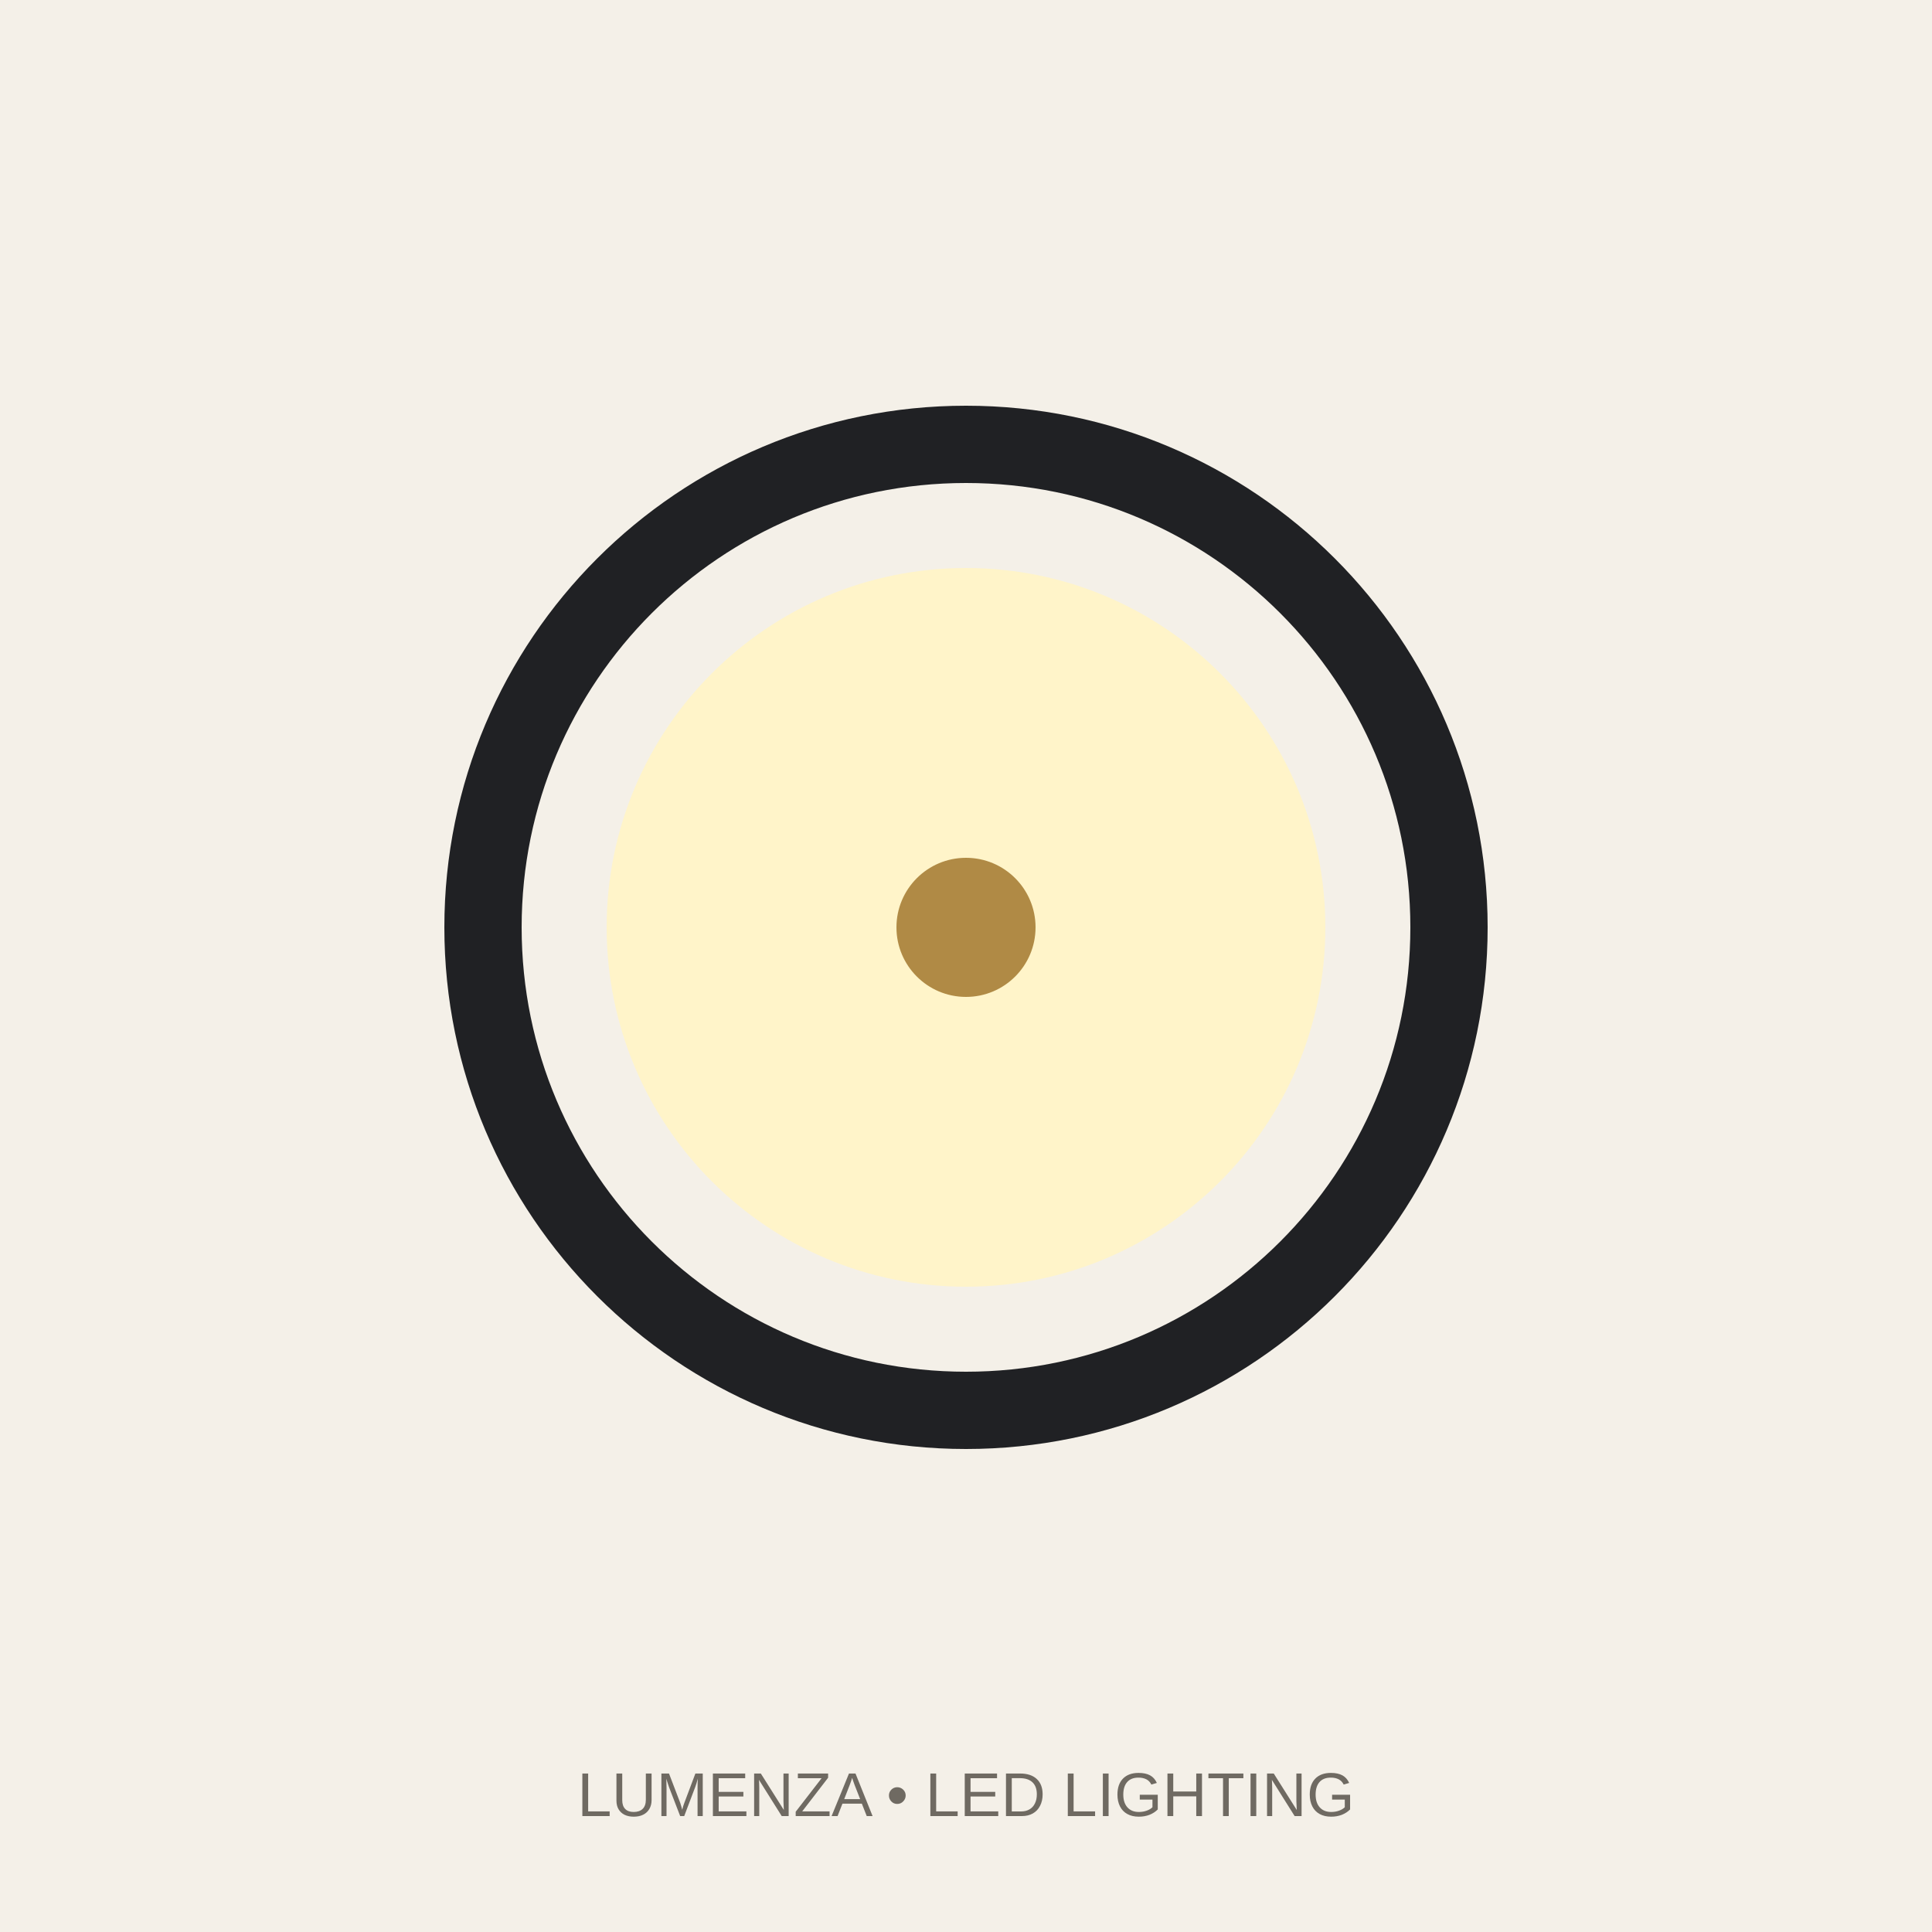
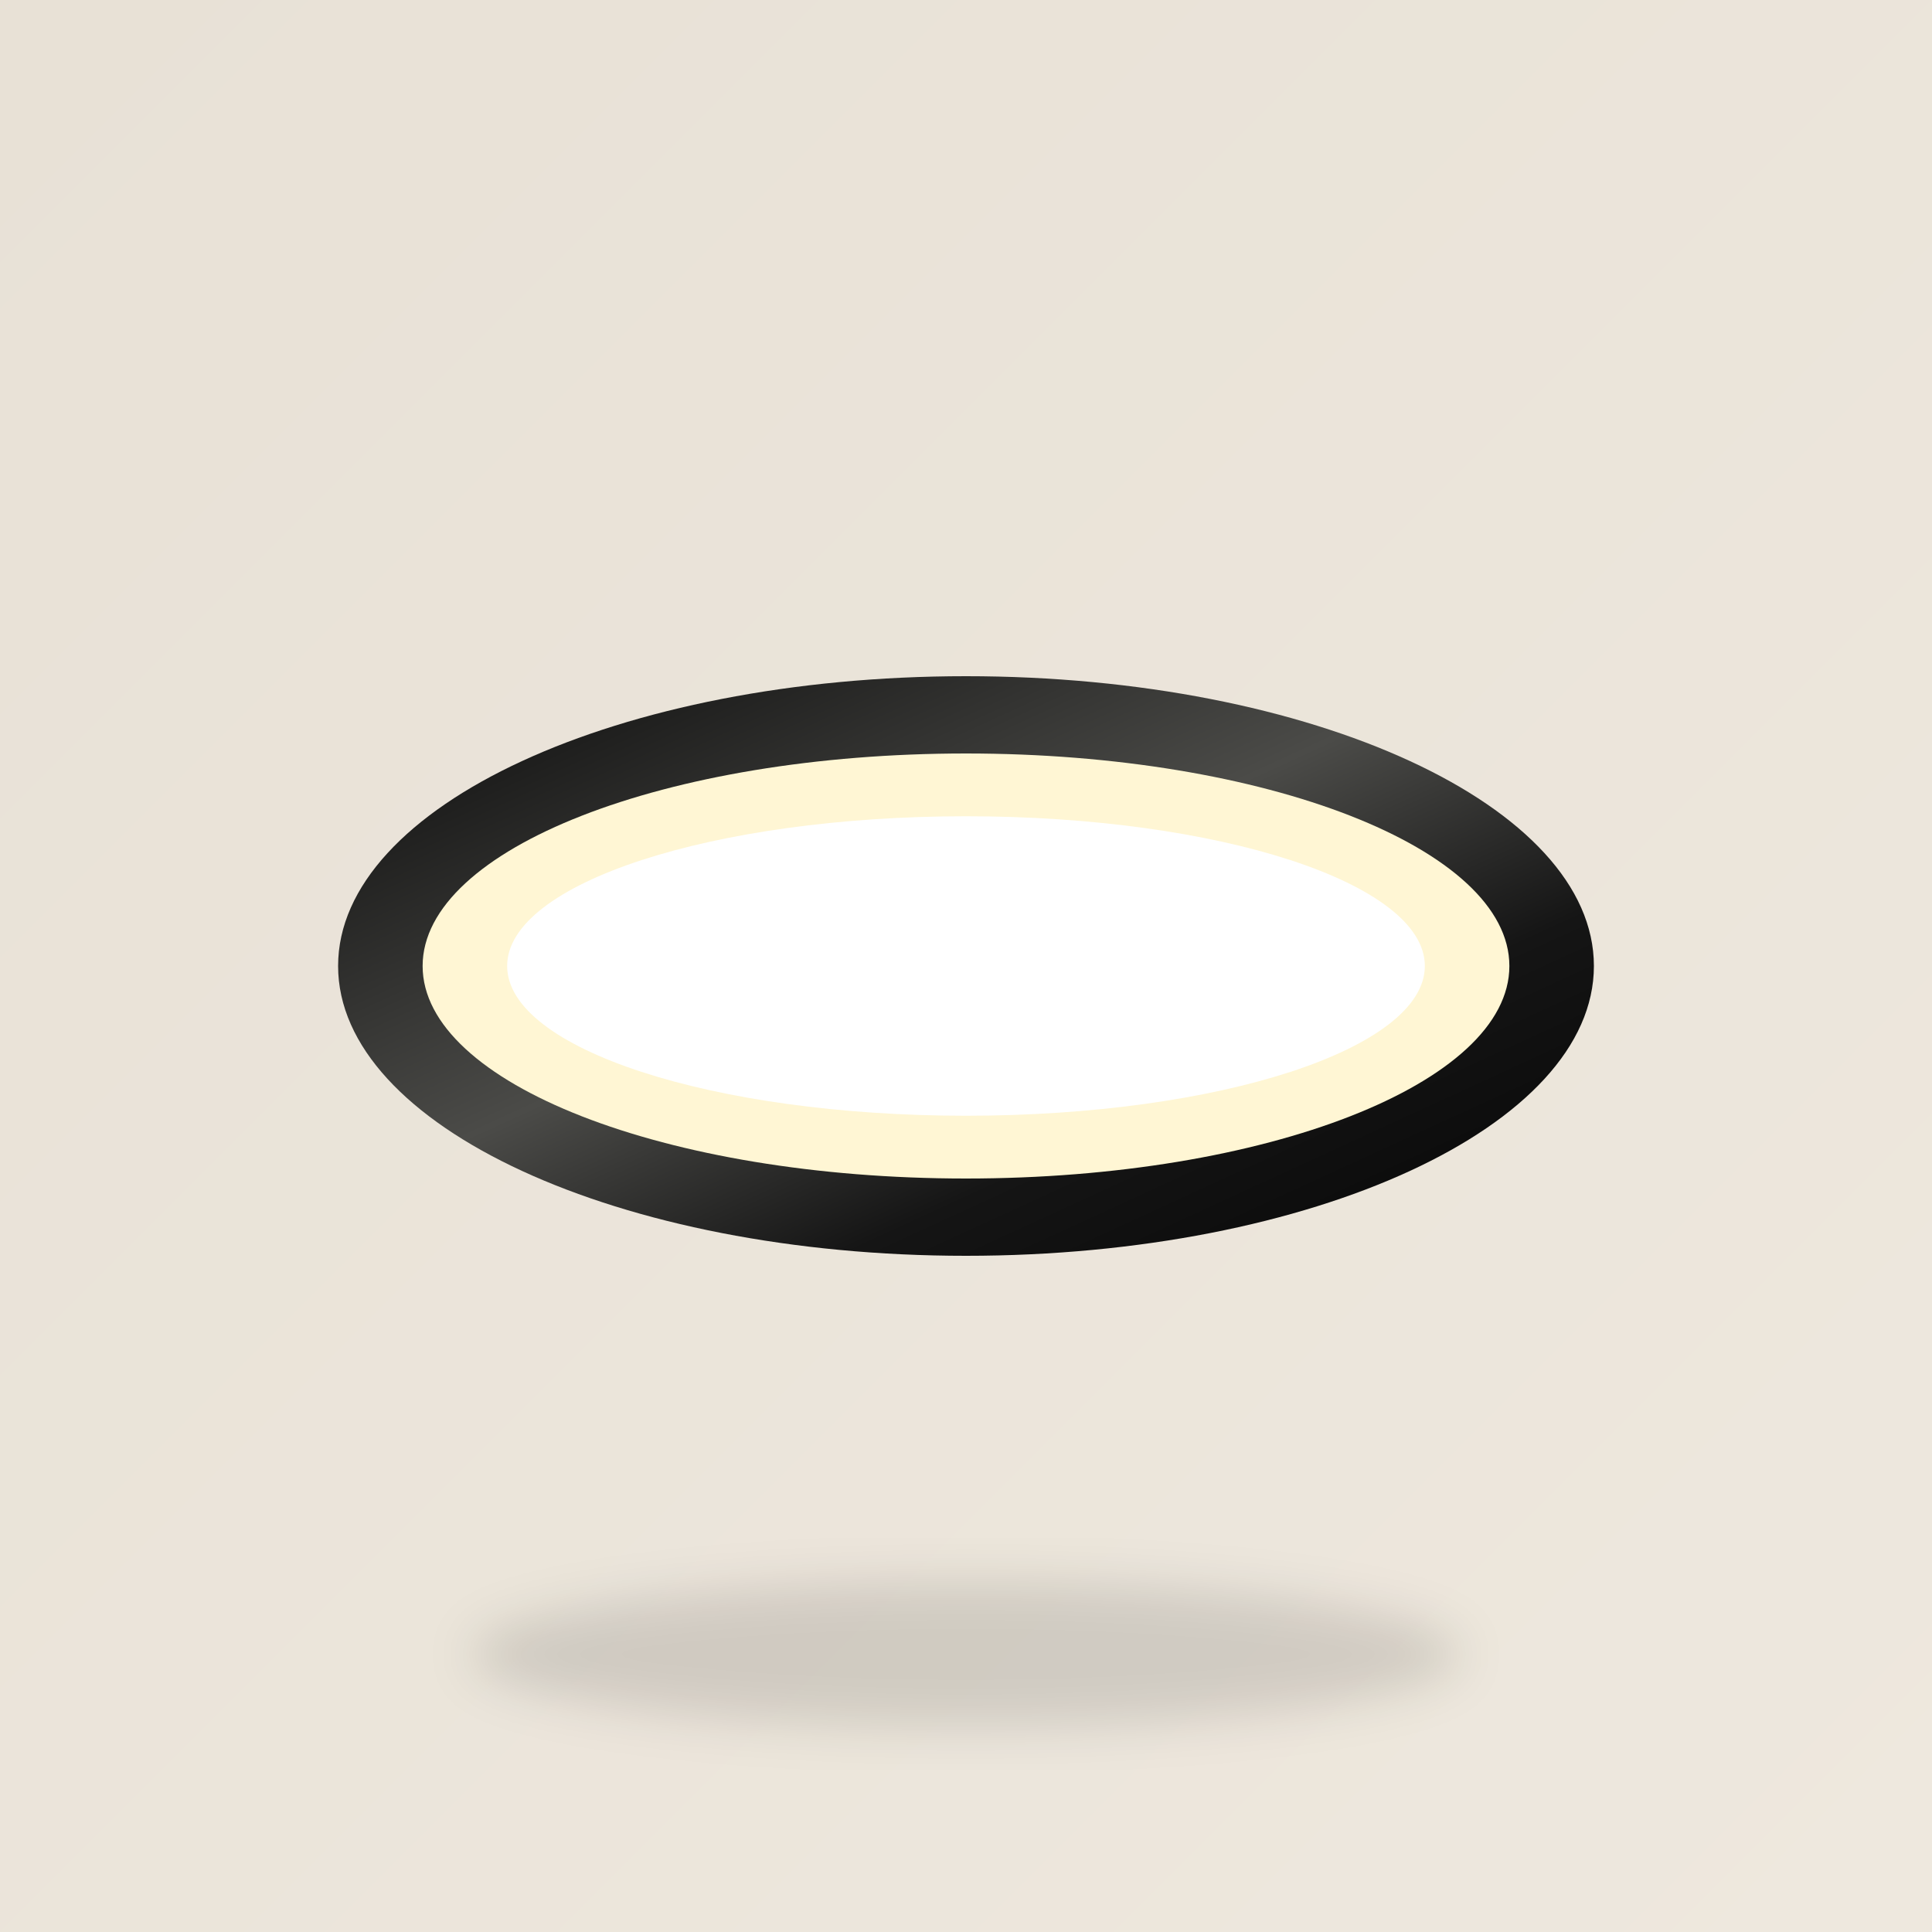
- <svg xmlns="http://www.w3.org/2000/svg" viewBox="0 0 500 500">
-   <rect width="500" height="500" fill="#F4F0E8" />
-   <circle cx="250" cy="240" r="125" fill="none" stroke="#202124" stroke-width="20" />
-   <circle cx="250" cy="240" r="93" fill="#FFF4C9" />
-   <circle cx="250" cy="240" r="18" fill="#B08A45" />
-   <text x="250" y="470" text-anchor="middle" font-family="Arial,sans-serif" font-size="16" fill="#6f6a62">LUMENZA • LED LIGHTING</text>
+ <svg xmlns="http://www.w3.org/2000/svg" viewBox="0 0 800 800" role="img" aria-label="LED Lighting">
+   <defs>
+     <linearGradient id="bg" x1="0" y1="0" x2="1" y2="1">
+       <stop stop-color="#e8e1d6" />
+       <stop offset="1" stop-color="#eee8de" />
+     </linearGradient>
+     <linearGradient id="metal" x1="0" y1="0" x2="1" y2="1">
+       <stop stop-color="#080808" />
+       <stop offset=".45" stop-color="#4b4b48" />
+       <stop offset=".7" stop-color="#151515" />
+       <stop offset="1" stop-color="#050505" />
+     </linearGradient>
+     <linearGradient id="gold" x1="0" y1="0" x2="1" y2="1">
+       <stop stop-color="#765625" />
+       <stop offset=".45" stop-color="#e2bd70" />
+       <stop offset=".7" stop-color="#9c7538" />
+       <stop offset="1" stop-color="#4f3819" />
+     </linearGradient>
+     <linearGradient id="glass" x1="0" y1="0" x2="1" y2="1">
+       <stop stop-color="#fff" stop-opacity=".96" />
+       <stop offset=".45" stop-color="#d8d0c2" stop-opacity=".78" />
+       <stop offset="1" stop-color="#fff" stop-opacity=".95" />
+     </linearGradient>
+     <radialGradient id="glow">
+       <stop stop-color="#fff7d6" stop-opacity=".95" />
+       <stop offset="1" stop-color="#f2b84b" stop-opacity="0" />
+     </radialGradient>
+     <filter id="shadow" x="-30%" y="-30%" width="160%" height="160%">
+       <feGaussianBlur stdDeviation="16" />
+       <feColorMatrix values="0 0 0 0 0.05 0 0 0 0 0.04 0 0 0 0 0.03 0 0 0 .24 0" />
+       <feOffset dy="14" />
+     </filter>
+     <filter id="soft" x="-30%" y="-30%" width="160%" height="160%">
+       <feGaussianBlur stdDeviation="10" />
+     </filter>
+   </defs>
+   <rect width="800" height="800" fill="url(#bg)" />
+   <ellipse cx="400" cy="685" rx="205" ry="30" fill="#000" opacity=".12" filter="url(#soft)" />
+   <ellipse cx="400" cy="400" rx="260" ry="120" fill="url(#metal)" />
+   <ellipse cx="400" cy="400" rx="225" ry="88" fill="#fff6d4" />
+   <ellipse cx="400" cy="400" rx="190" ry="62" fill="#fff" />
</svg>
